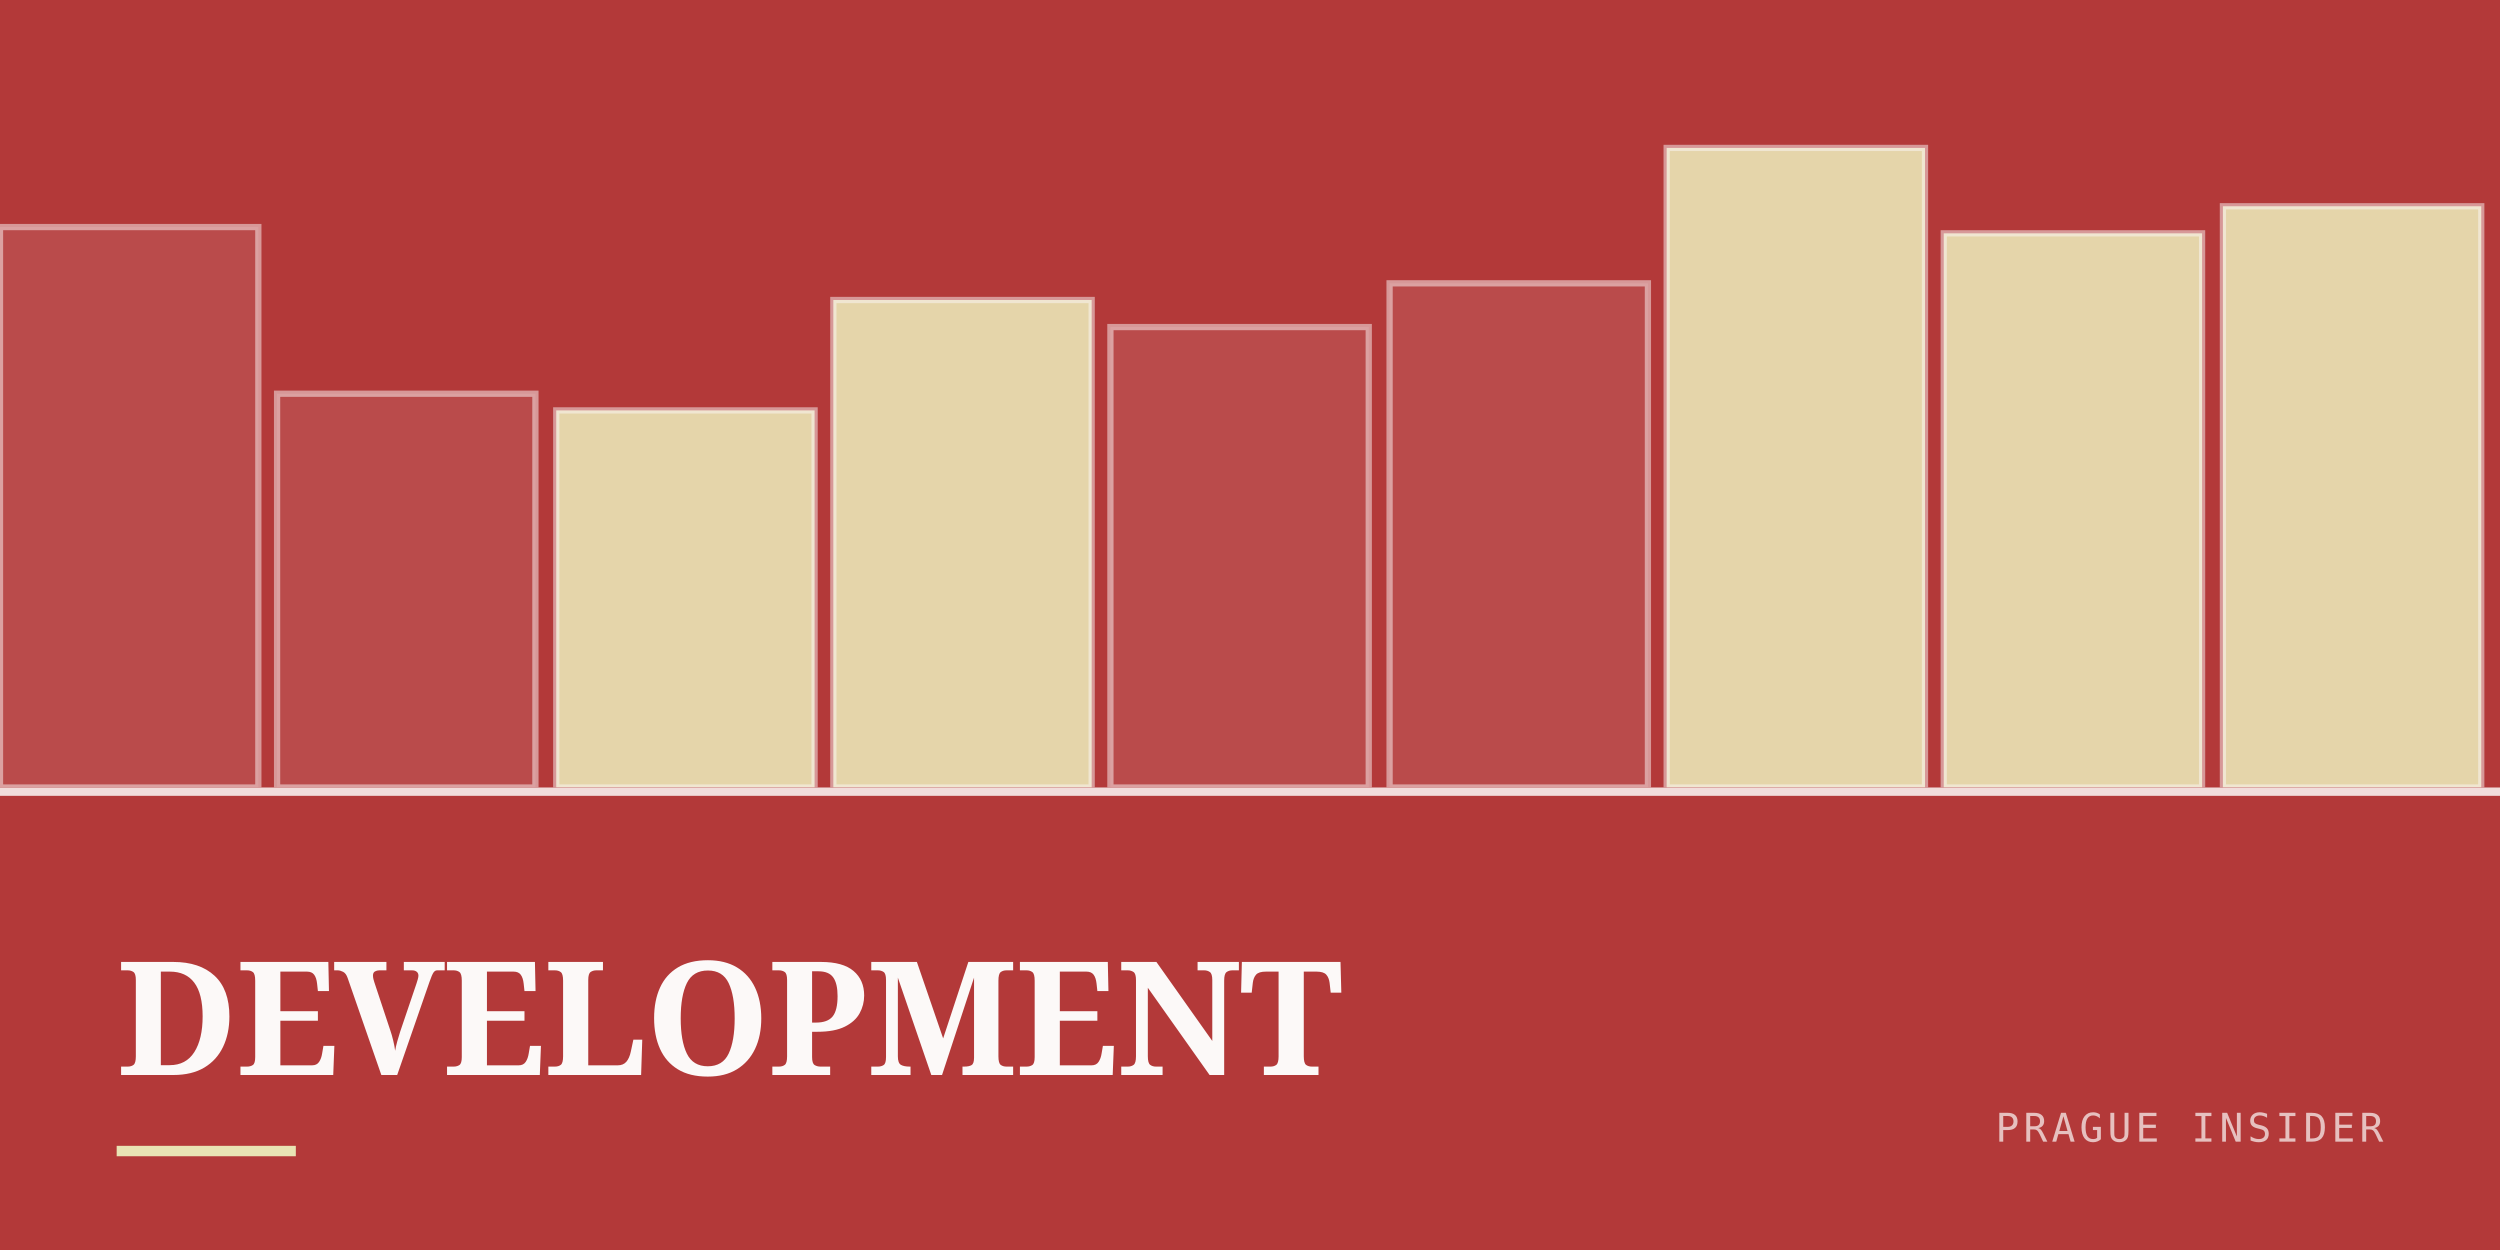
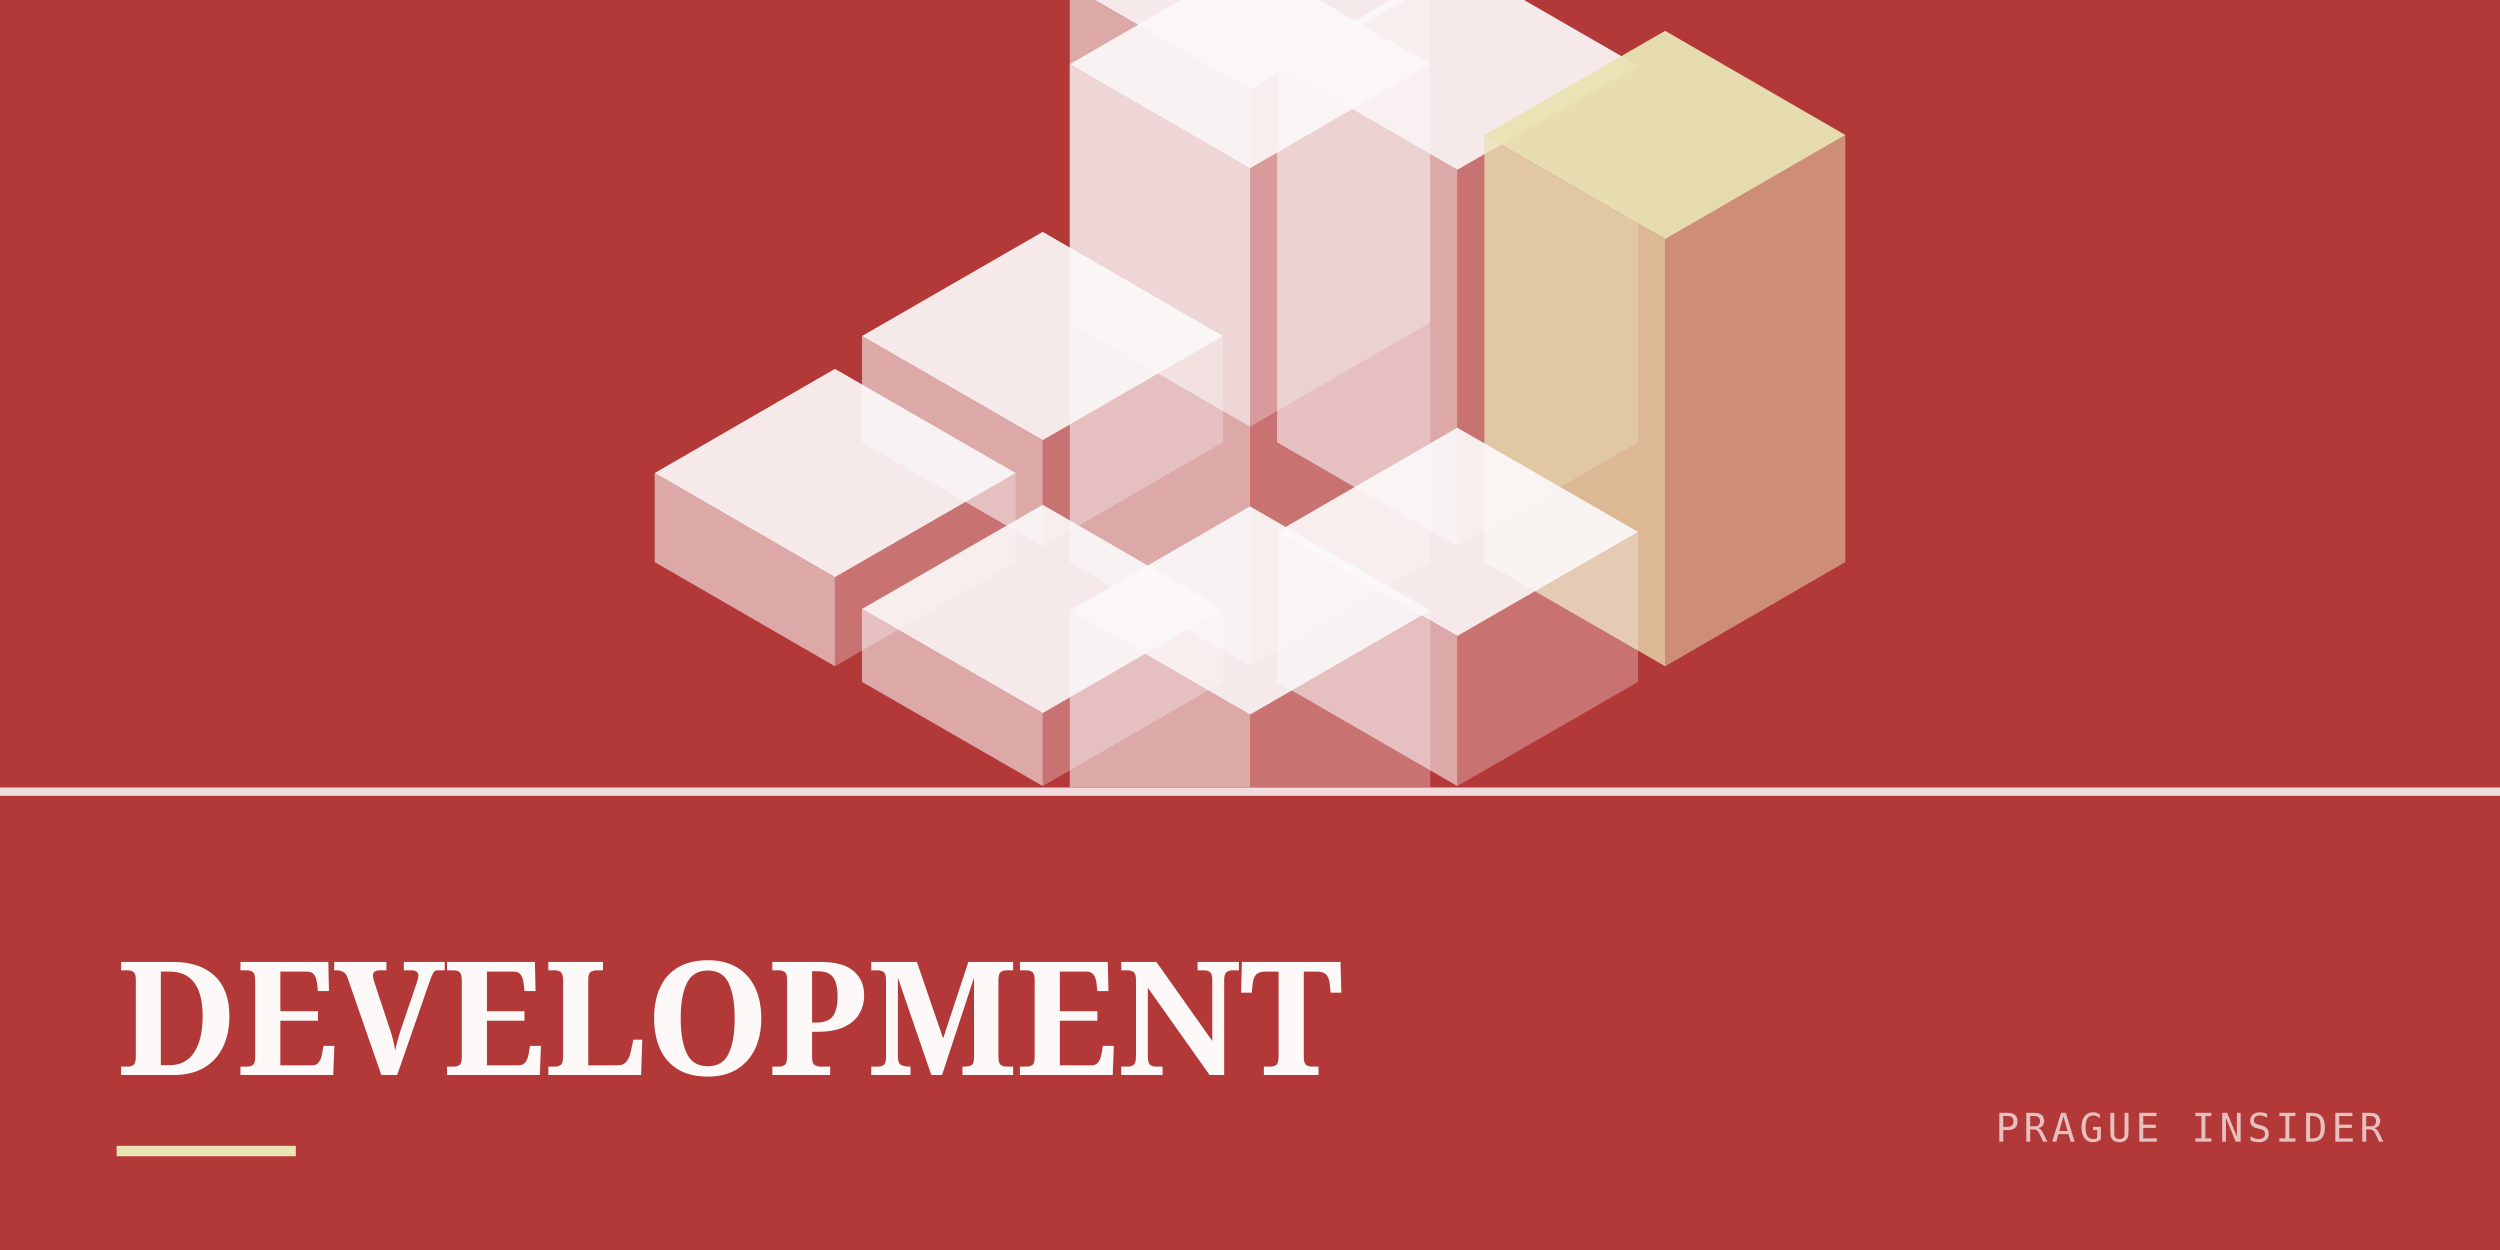
<svg xmlns="http://www.w3.org/2000/svg" viewBox="0 0 1200 600" width="1200" height="600" role="img" aria-label="Development">
  <defs>
-     <clipPath id="band-387068906">
+     <clipPath id="band-development-hero">
      <rect x="0" y="0" width="1200" height="378" />
    </clipPath>
  </defs>
  <rect width="1200" height="600" fill="#B33939" />
-   <g clip-path="url(#band-387068906)">
-     <rect x="0" y="109" width="124" height="269" fill="#fcf9f8" fill-opacity="0.1" stroke="#fcf9f8" stroke-width="3" stroke-opacity="0.5" />
-     <rect x="133" y="189" width="124" height="189" fill="#fcf9f8" fill-opacity="0.1" stroke="#fcf9f8" stroke-width="3" stroke-opacity="0.5" />
-     <rect x="267" y="197" width="124" height="181" fill="#E9E3B4" fill-opacity="0.92" stroke="#fcf9f8" stroke-width="3" stroke-opacity="0.5" />
-     <rect x="400" y="144" width="124" height="234" fill="#E9E3B4" fill-opacity="0.92" stroke="#fcf9f8" stroke-width="3" stroke-opacity="0.5" />
-     <rect x="533" y="157" width="124" height="221" fill="#fcf9f8" fill-opacity="0.1" stroke="#fcf9f8" stroke-width="3" stroke-opacity="0.5" />
-     <rect x="667" y="136" width="124" height="242" fill="#fcf9f8" fill-opacity="0.1" stroke="#fcf9f8" stroke-width="3" stroke-opacity="0.5" />
-     <rect x="800" y="71" width="124" height="307" fill="#E9E3B4" fill-opacity="0.92" stroke="#fcf9f8" stroke-width="3" stroke-opacity="0.5" />
-     <rect x="933" y="112" width="124" height="266" fill="#E9E3B4" fill-opacity="0.92" stroke="#fcf9f8" stroke-width="3" stroke-opacity="0.5" />
-     <rect x="1067" y="99" width="124" height="279" fill="#E9E3B4" fill-opacity="0.92" stroke="#fcf9f8" stroke-width="3" stroke-opacity="0.5" />
+   <g clip-path="url(#band-development-hero)">
+     <g transform="translate(600.0 104.8) scale(2.5)">
+       <polygon points="-34.6,20.0 0.0,40.0 0.0,-9.6 -34.6,-29.6" fill="#fcf9f8" fill-opacity="0.58" />
+       <polygon points="0.0,40.0 34.6,20.0 34.6,-29.6 0.0,-9.6" fill="#fcf9f8" fill-opacity="0.3" />
+       <polygon points="0.0,-49.6 34.6,-29.6 0.0,-9.6 -34.6,-29.6" fill="#fcf9f8" fill-opacity="0.92" />
+       <polygon points="-74.5,43.0 -39.8,63.0 -39.8,42.6 -74.5,22.6" fill="#fcf9f8" fill-opacity="0.58" />
+       <polygon points="-39.8,63.0 -5.2,43.0 -5.2,22.6 -39.8,42.6" fill="#fcf9f8" fill-opacity="0.3" />
+       <polygon points="-39.8,2.6 -5.2,22.6 -39.8,42.6 -74.5,22.6" fill="#fcf9f8" fill-opacity="0.92" />
+       <polygon points="-114.3,66.0 -79.7,86.0 -79.7,68.9 -114.3,48.9" fill="#fcf9f8" fill-opacity="0.58" />
+       <polygon points="-79.7,86.0 -45.0,66.0 -45.0,48.9 -79.7,68.9" fill="#fcf9f8" fill-opacity="0.3" />
+       <polygon points="-79.7,28.9 -45.0,48.9 -79.7,68.9 -114.3,48.9" fill="#fcf9f8" fill-opacity="0.92" />
+       <polygon points="5.2,43.0 39.8,63.0 39.8,-9.3 5.2,-29.3" fill="#fcf9f8" fill-opacity="0.58" />
+       <polygon points="39.8,63.0 74.5,43.0 74.5,-29.3 39.8,-9.3" fill="#fcf9f8" fill-opacity="0.3" />
+       <polygon points="39.8,-49.3 74.5,-29.3 39.8,-9.3 5.2,-29.3" fill="#fcf9f8" fill-opacity="0.92" />
+       <polygon points="-34.6,66.0 0.0,86.0 0.0,-24.7 -34.6,-44.7" fill="#fcf9f8" fill-opacity="0.58" />
+       <polygon points="0.0,86.0 34.6,66.0 34.6,-44.7 0.0,-24.7" fill="#fcf9f8" fill-opacity="0.3" />
+       <polygon points="0.0,-64.7 34.6,-44.7 0.0,-24.7 -34.6,-44.7" fill="#fcf9f8" fill-opacity="0.92" />
+       <polygon points="-74.5,89.0 -39.8,109.0 -39.8,95.0 -74.5,75.0" fill="#fcf9f8" fill-opacity="0.58" />
+       <polygon points="-39.8,109.0 -5.2,89.0 -5.2,75.0 -39.8,95.0" fill="#fcf9f8" fill-opacity="0.3" />
+       <polygon points="-39.8,55.0 -5.2,75.0 -39.8,95.0 -74.5,75.0" fill="#fcf9f8" fill-opacity="0.92" />
+       <polygon points="45.0,66.0 79.7,86.0 79.7,4.0 45.0,-16.0" fill="#E9E3B4" fill-opacity="0.75" />
+       <polygon points="79.7,86.0 114.3,66.0 114.3,-16.0 79.7,4.0" fill="#E9E3B4" fill-opacity="0.5" />
+       <polygon points="79.7,-36.0 114.3,-16.0 79.7,4.0 45.0,-16.0" fill="#E9E3B4" fill-opacity="0.95" />
+       <polygon points="5.2,89.0 39.8,109.0 39.8,80.2 5.2,60.2" fill="#fcf9f8" fill-opacity="0.58" />
+       <polygon points="39.8,109.0 74.5,89.0 74.5,60.2 39.8,80.2" fill="#fcf9f8" fill-opacity="0.3" />
+       <polygon points="39.8,40.2 74.5,60.2 39.8,80.2 5.2,60.2" fill="#fcf9f8" fill-opacity="0.92" />
+       <polygon points="-34.6,112.0 0.0,132.0 0.0,95.3 -34.6,75.3" fill="#fcf9f8" fill-opacity="0.58" />
+       <polygon points="0.0,132.0 34.6,112.0 34.6,75.3 0.0,95.3" fill="#fcf9f8" fill-opacity="0.3" />
+       <polygon points="0.0,55.3 34.6,75.3 0.0,95.3 -34.6,75.3" fill="#fcf9f8" fill-opacity="0.92" />
+     </g>
  </g>
  <rect x="0" y="378" width="1200" height="222" fill="#B33939" />
  <rect x="0" y="378" width="1200" height="4" fill="#fcf9f8" opacity="0.85" />
  <text x="56" y="516" font-family="'Source Serif 4 Variable', 'Source Serif 4', Georgia, serif" font-size="76" font-weight="700" fill="#fcf9f8" letter-spacing="-1">DEVELOPMENT</text>
  <rect x="56" y="550" width="86" height="5" fill="#E9E3B4" />
  <text x="1144" y="548" text-anchor="end" font-family="'JetBrains Mono', ui-monospace, monospace" font-size="19" letter-spacing="2" fill="#fcf9f8" opacity="0.7">PRAGUE INSIDER</text>
</svg>
